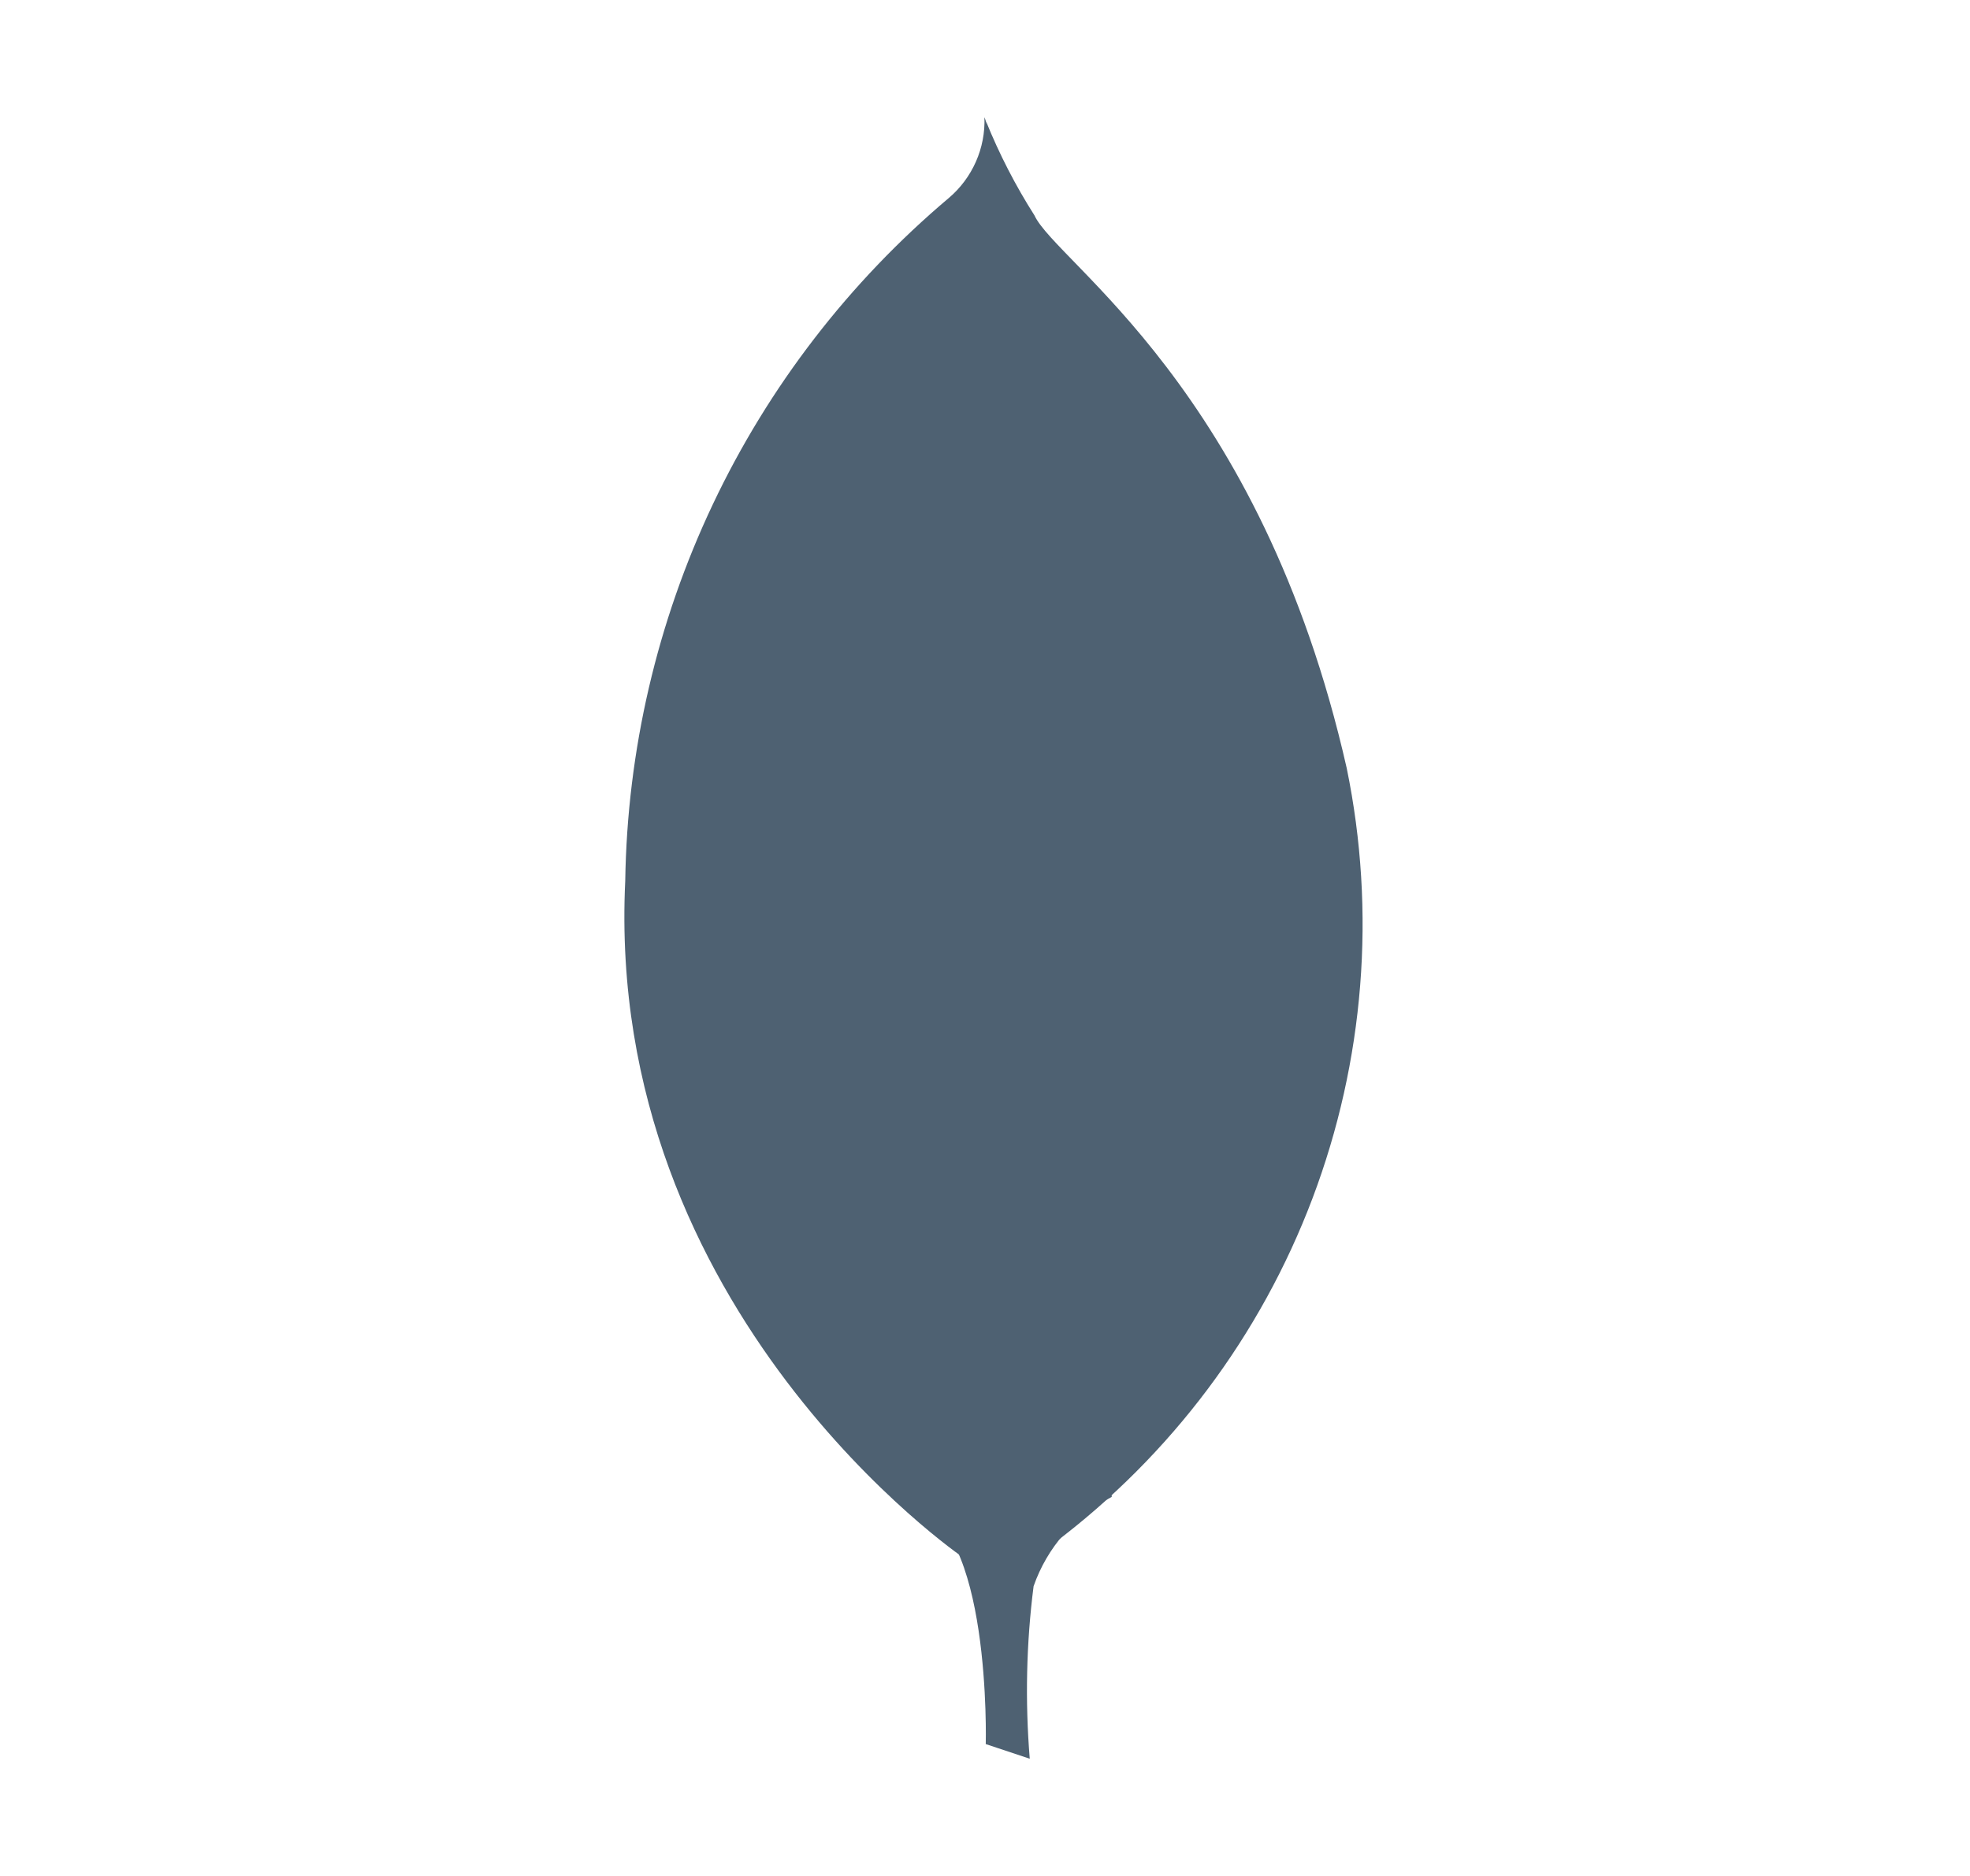
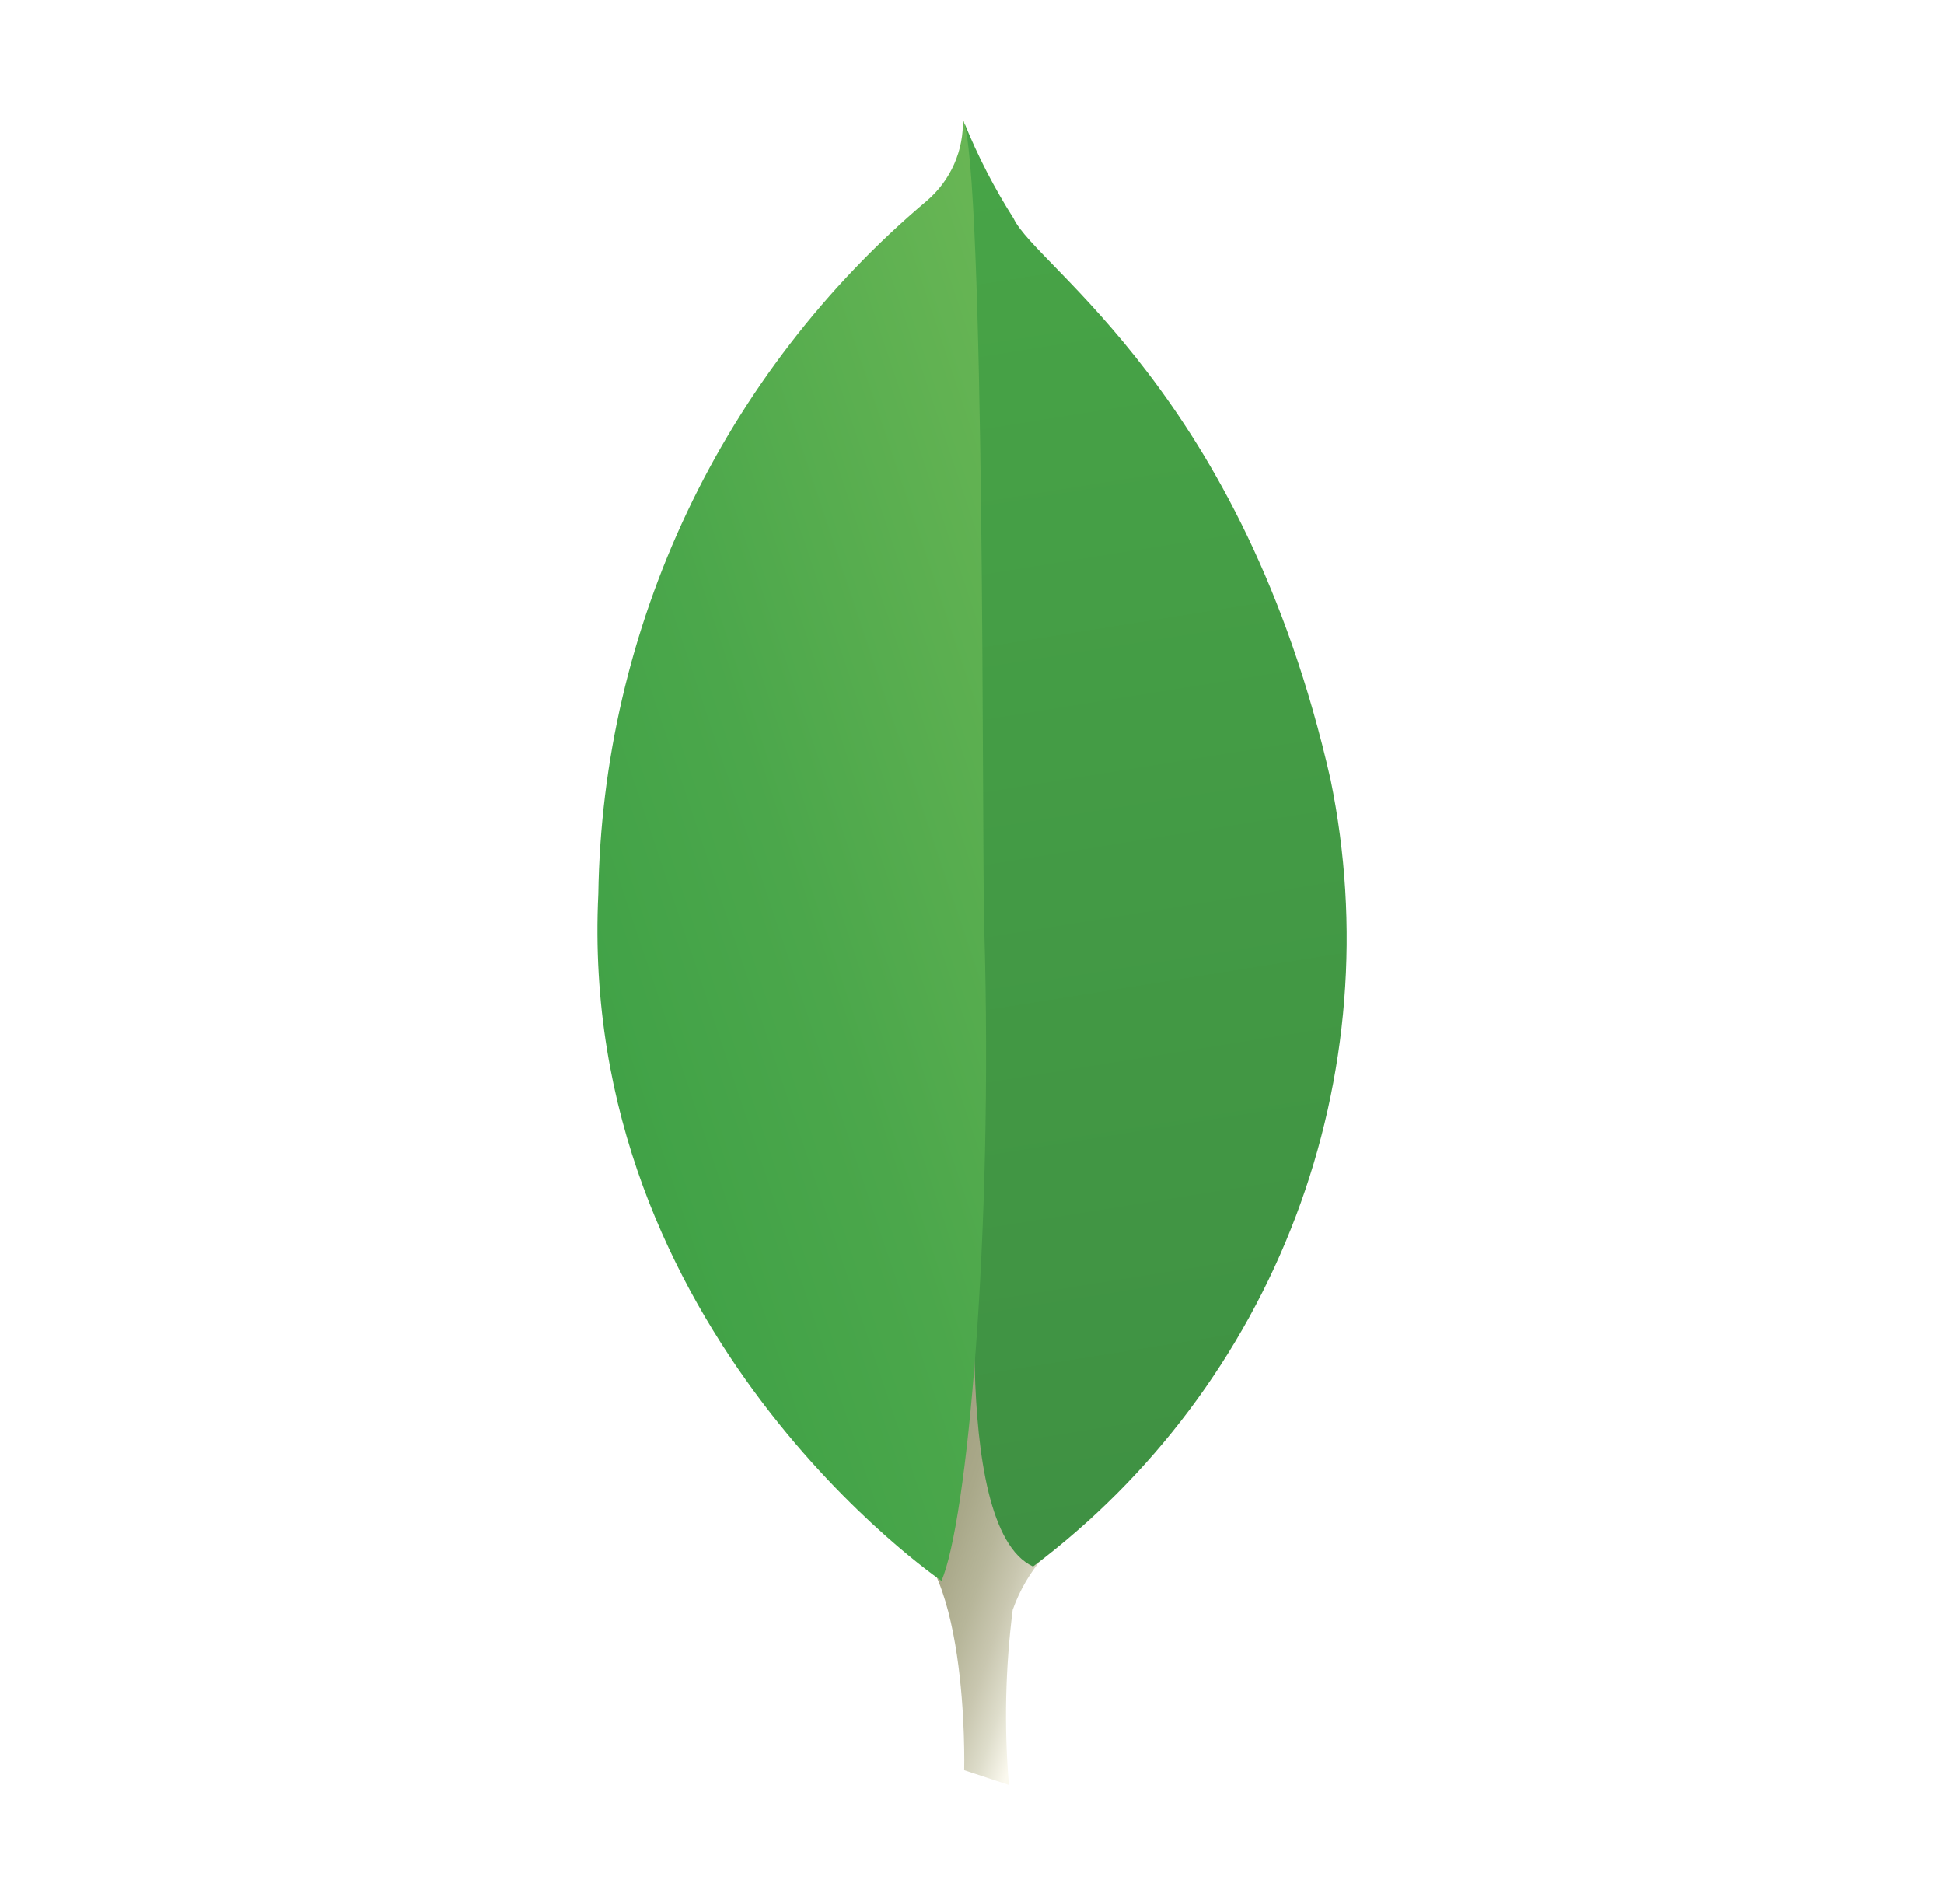
- <svg xmlns="http://www.w3.org/2000/svg" width="21" height="20" viewBox="0 0 21 20" fill="none">
-   <path d="M10.977 18.75L10.508 18.594C10.508 18.594 10.571 16.219 9.711 16.052C9.149 15.398 9.794 -11.911 11.851 15.959C11.46 16.157 11.162 16.498 11.018 16.911C10.94 17.521 10.927 18.137 10.977 18.75Z" fill="#4E6172" />
-   <path d="M11.231 16.456C12.481 15.515 13.438 14.239 13.991 12.776C14.544 11.312 14.671 9.722 14.356 8.19C13.438 4.137 11.262 2.804 11.027 2.296C10.825 1.979 10.653 1.644 10.512 1.296L10.685 12.589C10.685 12.589 10.326 16.04 11.231 16.456Z" fill="#4E6172" />
-   <path d="M10.269 16.606C10.269 16.606 6.444 14 6.665 9.391C6.686 8.001 7.004 6.632 7.599 5.376C8.194 4.12 9.052 3.007 10.114 2.111C10.239 2.005 10.337 1.873 10.403 1.724C10.469 1.575 10.5 1.413 10.494 1.25C10.732 1.762 10.693 8.902 10.718 9.737C10.815 12.985 10.537 15.992 10.269 16.606Z" fill="#4E6172" />
+ <svg xmlns="http://www.w3.org/2000/svg" width="49" height="48" viewBox="0 0 49 48" fill="none">
+   <path d="M25.43 45L24.303 44.627C24.303 44.627 24.453 38.926 22.391 38.526C21.041 36.954 22.59 -28.585 27.526 38.303C26.589 38.778 25.873 39.596 25.526 40.587C25.34 42.051 25.308 43.53 25.43 45Z" fill="url(#paint0_linear)" />
+   <path d="M26.039 39.493C29.038 37.236 31.335 34.173 32.663 30.661C33.991 27.15 34.294 23.333 33.539 19.656C31.334 9.928 26.113 6.731 25.55 5.51C25.065 4.749 24.65 3.946 24.312 3.11L24.728 30.213C24.728 30.213 23.867 38.496 26.039 39.493Z" fill="url(#paint1_linear)" />
+   <path d="M23.73 39.853C23.73 39.853 14.549 33.6 15.08 22.538C15.13 19.203 15.894 15.917 17.322 12.903C18.75 9.889 20.809 7.216 23.358 5.066C23.656 4.812 23.893 4.495 24.051 4.137C24.209 3.78 24.283 3.391 24.269 3C24.84 4.23 24.747 21.364 24.808 23.369C25.04 31.164 24.374 38.382 23.73 39.853Z" fill="url(#paint2_linear)" />
+   <defs>
+     <linearGradient id="paint0_linear" x1="17.858" y1="24.378" x2="30.805" y2="28.772" gradientUnits="userSpaceOnUse">
+       <stop offset="0.231" stop-color="#999875" />
+       <stop offset="0.563" stop-color="#9B9977" />
+       <stop offset="0.683" stop-color="#A09F7E" />
+       <stop offset="0.768" stop-color="#A9A889" />
+       <stop offset="0.837" stop-color="#B7B69A" />
+       <stop offset="0.896" stop-color="#C9C7B0" />
+       <stop offset="0.948" stop-color="#DEDDCB" />
+       <stop offset="0.994" stop-color="#F8F6EB" />
+       <stop offset="1" stop-color="#FBF9EF" />
+     </linearGradient>
+     <linearGradient id="paint1_linear" x1="22.605" y1="2.916" x2="28.329" y2="38.659" gradientUnits="userSpaceOnUse">
+       <stop stop-color="#48A547" />
+       <stop offset="1" stop-color="#3F9143" />
+     </linearGradient>
+     <linearGradient id="paint2_linear" x1="14.29" y1="23.633" x2="29.651" y2="18.488" gradientUnits="userSpaceOnUse">
+       <stop stop-color="#41A247" />
+       <stop offset="0.352" stop-color="#4BA74B" />
+       <stop offset="0.956" stop-color="#67B554" />
+       <stop offset="1" stop-color="#69B655" />
+     </linearGradient>
+   </defs>
</svg>
